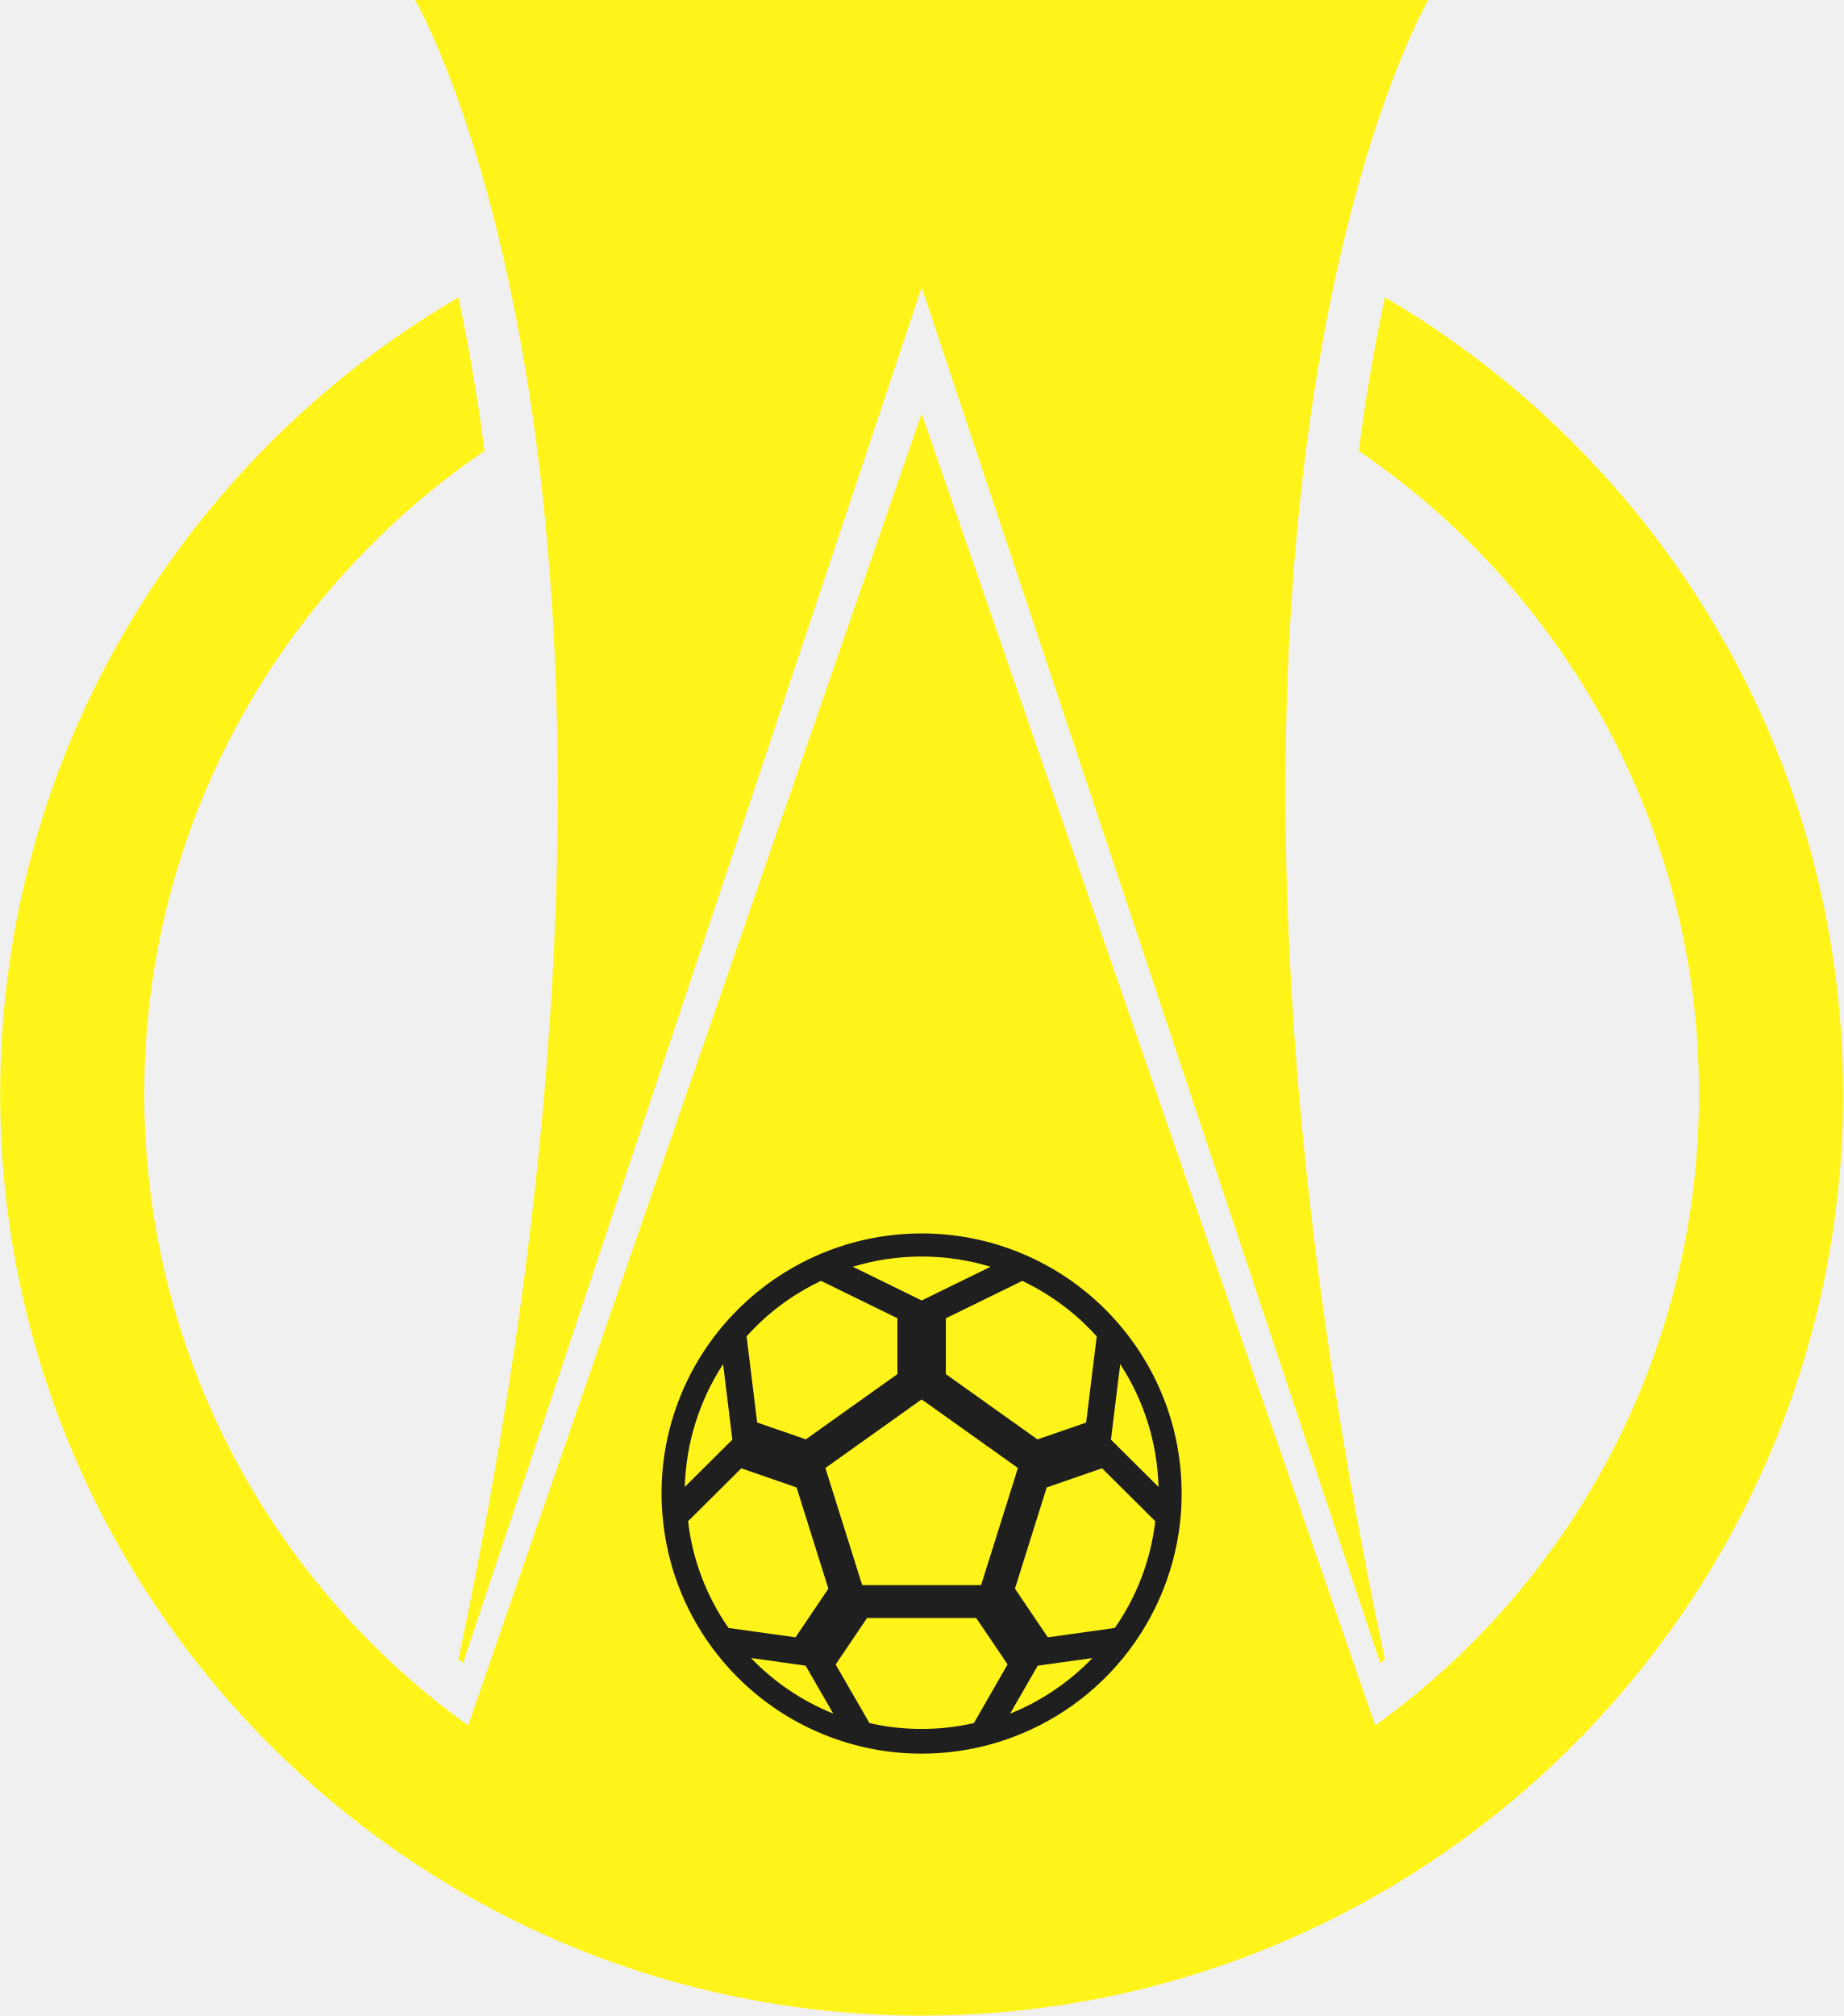
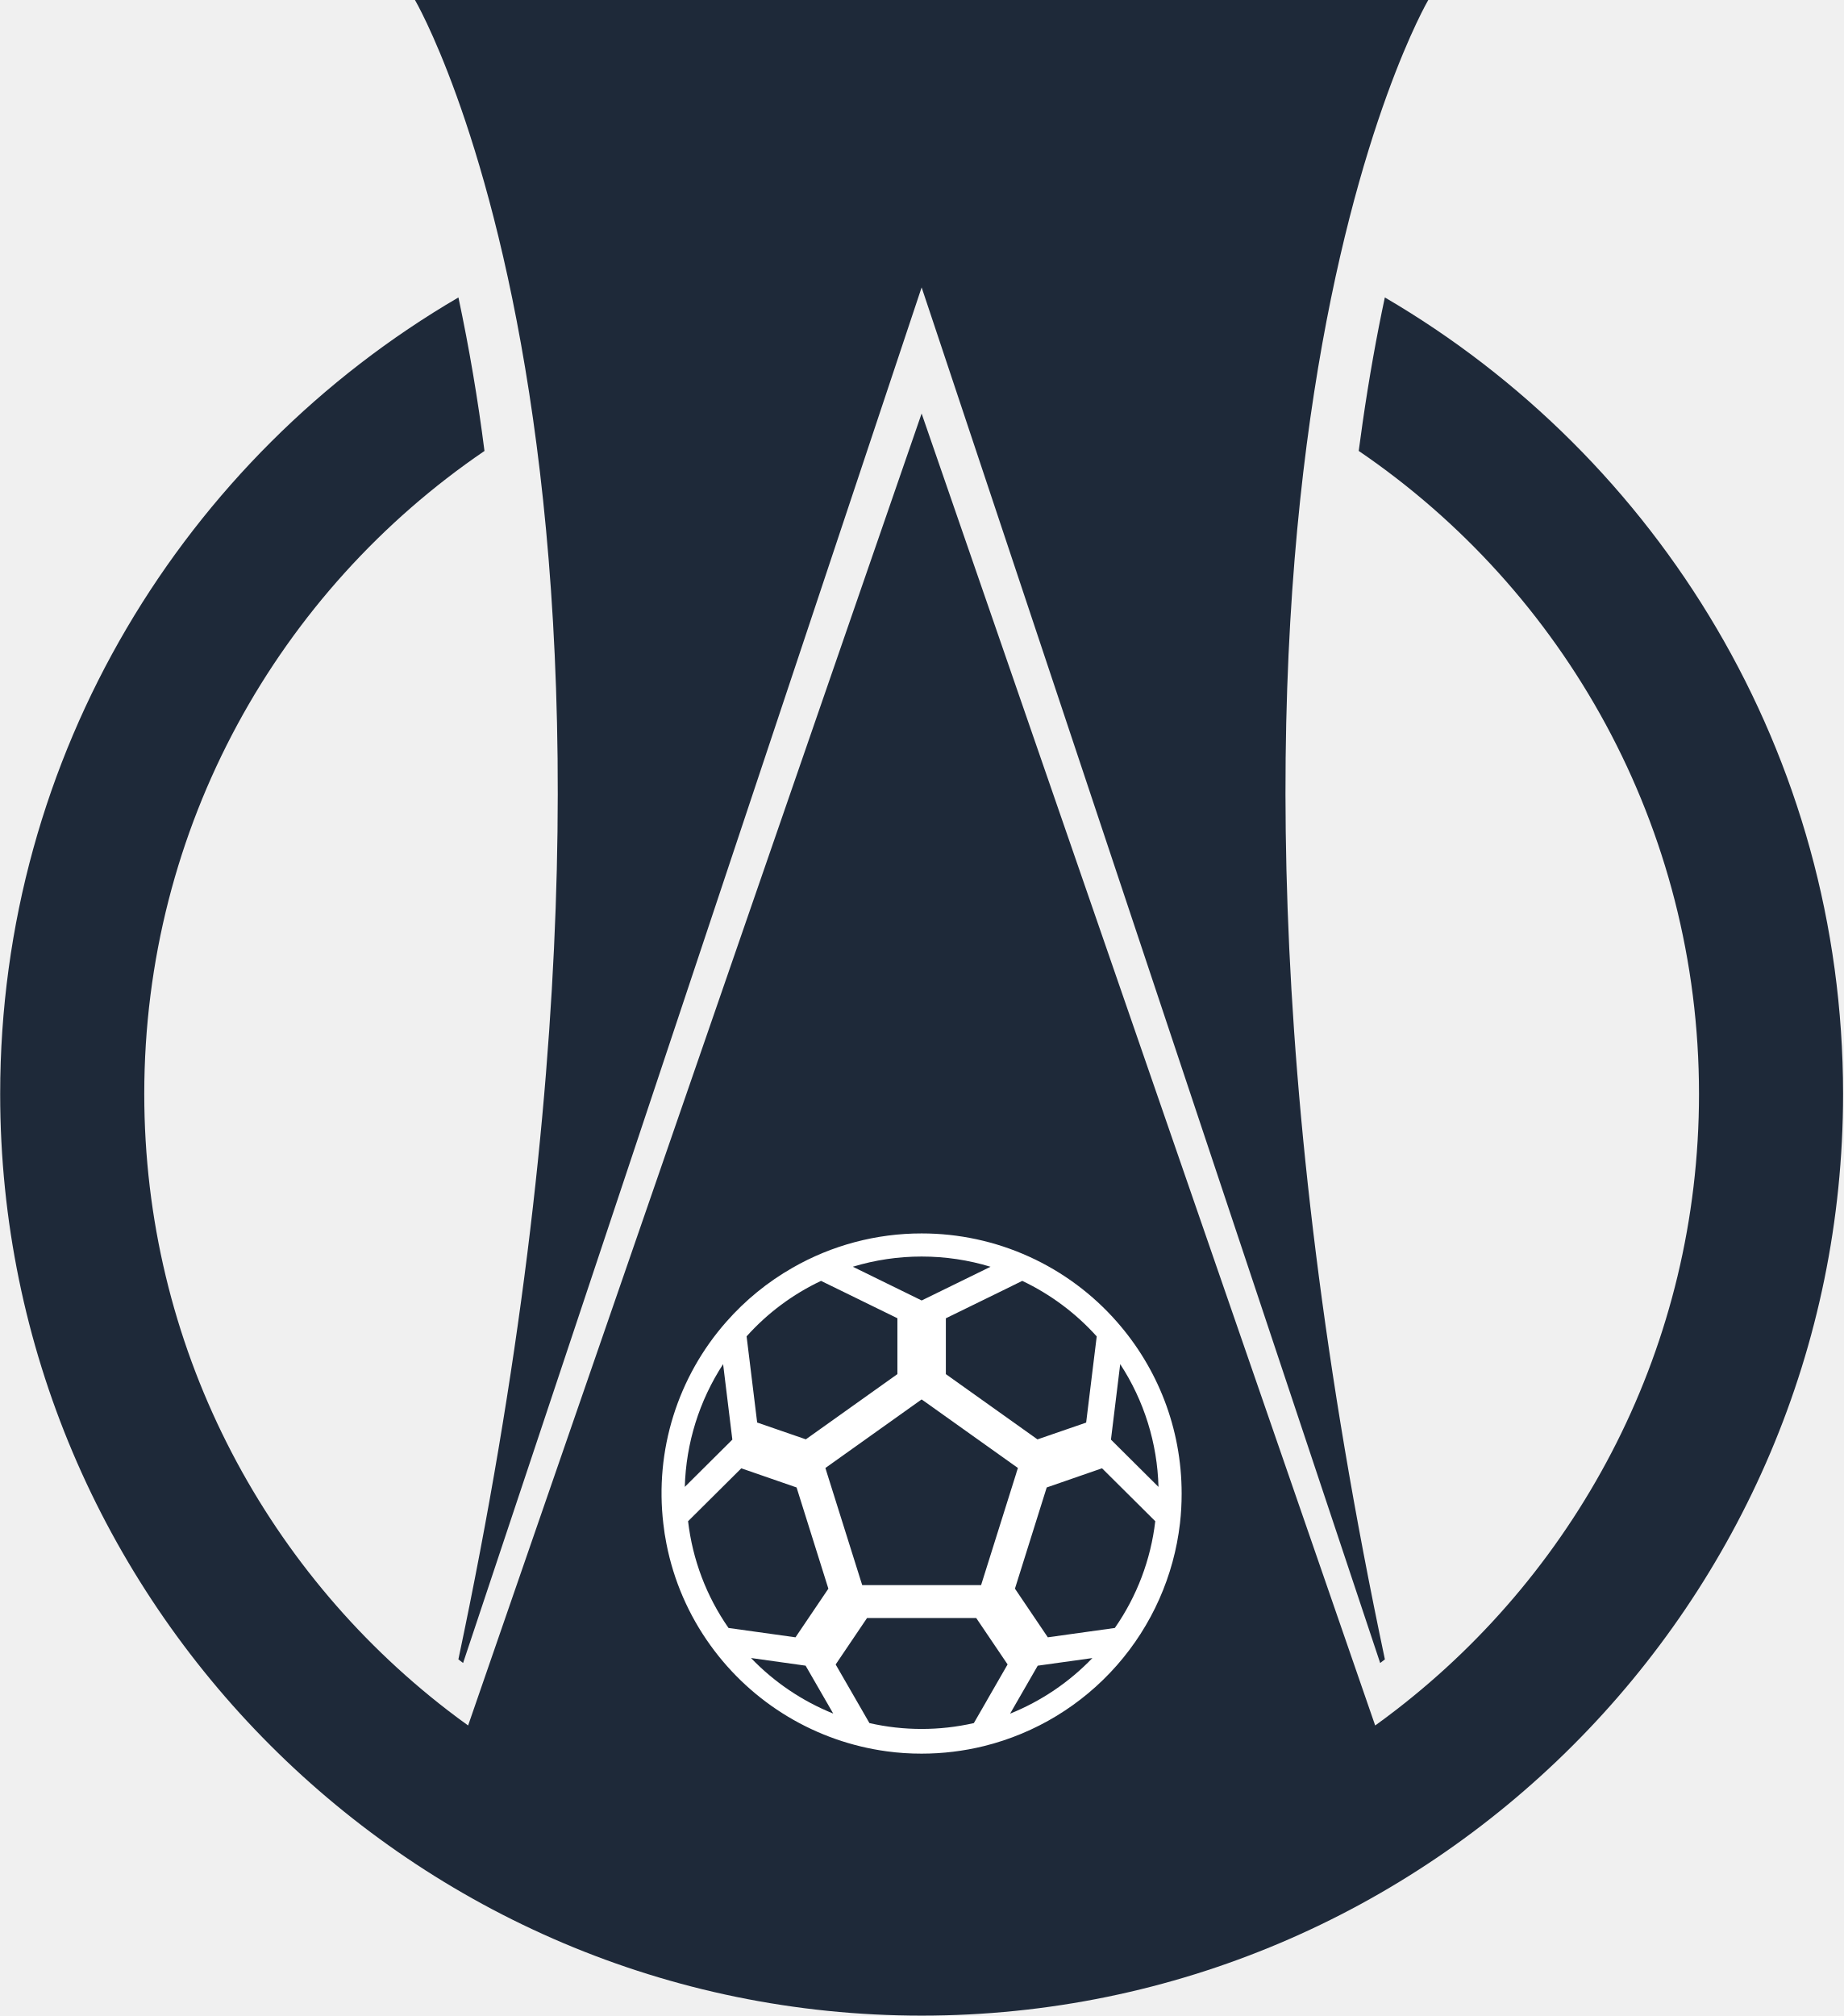
<svg xmlns="http://www.w3.org/2000/svg" width="1372" height="1500" viewBox="0.00 0.00 1372.00 1500.28" fill="none">
-   <path d="M1030.62 1234.88C847.041 367.805 1062.91 0 1062.91 0H308.723C308.723 0 524.603 367.805 341.037 1234.88L344.541 1237.58L678.607 235.499L685.82 213.879L693.051 235.499L1027.11 1237.58L1030.62 1234.88Z" fill="#FFF419" />
-   <path d="M1371.64 814.109C1371.64 1192.29 1064 1500 685.817 1500C307.634 1500 0 1192.29 0 814.109C0 561.506 137.238 340.377 341.073 221.354C349.104 259.153 355.572 297.268 360.461 335.6C207.599 439.692 107.246 615.164 107.246 814.091C107.246 1000.79 195.648 1166.81 332.867 1272.62C337.939 1276.53 343.077 1280.35 348.285 1284.08L685.817 307.741L1023.39 1284.08C1028.57 1280.35 1033.7 1276.53 1038.77 1272.62C1176.01 1166.81 1264.41 1000.77 1264.41 814.091C1264.41 615.164 1164.02 439.653 1011.14 335.563C1012.1 328.405 1013.07 321.417 1014.04 314.598C1018.89 280.969 1024.51 249.831 1030.58 221.354C1234.39 340.377 1371.64 561.525 1371.64 814.109Z" fill="#FFF419" />
-   <path d="M831.352 983.886C813.213 963.143 790.835 946.523 765.736 935.142C740.637 923.76 713.394 917.883 685.836 917.901C652.12 917.876 618.985 926.687 589.735 943.455C571.228 954.023 554.598 967.583 540.523 983.586C522.56 1003.92 509.095 1027.83 501.005 1053.73C492.915 1079.63 490.385 1106.95 493.578 1133.9C494.128 1138.92 494.896 1143.89 495.883 1148.81C501.212 1176.17 512.429 1202.03 528.759 1224.61C544.135 1245.94 563.695 1263.93 586.246 1277.46C608.796 1290.99 633.867 1299.79 659.928 1303.32C668.371 1304.48 677 1305.05 685.817 1305.04C701.46 1305.04 717.045 1303.15 732.237 1299.41C770.552 1289.93 805.056 1268.97 831.124 1239.33C857.193 1209.69 873.587 1172.79 878.116 1133.58C878.949 1126.31 879.36 1118.94 879.348 1111.47C879.348 1062.6 861.22 1017.95 831.318 983.848L831.352 983.886ZM810.167 1214.22L779.745 1218.47L755.279 1182.25L778.921 1106.95L820.092 1092.68L848.191 1120.6L859.714 1132.07C856.394 1160.63 846.058 1187.92 829.63 1211.51L810.167 1214.22ZM756.347 1096.1L731.245 1175.92L730.083 1179.62H641.607L640.427 1175.92L615.324 1096.1L614.201 1092.44L617.329 1090.23L682.764 1043.61L685.817 1041.44L688.908 1043.61L754.362 1090.23L757.49 1092.44L756.309 1096.1H756.347ZM760.693 953.198C781.729 963.179 800.572 977.232 816.145 994.546L813.897 1012.77L808.273 1058.68L772.045 1071.17L703.857 1022.61V981.056L745.819 960.542L760.674 953.236L760.693 953.198ZM685.854 935.099C703.651 935.099 720.886 937.76 737.109 942.707L685.854 967.792L634.62 942.687C651.231 937.646 668.495 935.089 685.854 935.099ZM610.979 953.236L625.87 960.504L667.796 981.019V1022.59L599.645 1071.13L563.415 1058.62L557.795 1012.74L555.547 994.508C571.084 977.172 589.939 963.124 610.997 953.198L610.979 953.236ZM509.558 1106.53C510.448 1074.03 520.316 1042.41 538.069 1015.17L544.944 1071.35L509.558 1106.53ZM542.096 1211.51C525.662 1187.93 515.32 1160.64 511.993 1132.07L523.532 1120.61L551.613 1092.7L592.751 1106.95L616.412 1182.27L591.946 1218.47L561.523 1214.22L542.059 1211.51H542.096ZM558.788 1233.86L599.476 1239.57L620.026 1275.22C596.916 1265.91 576.044 1251.81 558.788 1233.83V1233.86ZM734.466 1265.34L724.688 1282.3C699.113 1288.12 672.558 1288.12 646.983 1282.3L637.205 1265.33L621.843 1238.68L645.203 1204.1H726.449L749.808 1238.64L734.448 1265.33L734.466 1265.34ZM751.701 1275.23L772.233 1239.58L812.916 1233.91C795.669 1251.86 774.803 1265.96 751.701 1275.27V1275.23ZM826.732 1071.35L833.623 1015.17C851.409 1042.39 861.266 1074.02 862.11 1106.53L826.732 1071.35Z" fill="#1F1F1F" />
+   <path d="M1030.62 1234.88C847.041 367.805 1062.91 0 1062.91 0H308.723C308.723 0 524.603 367.805 341.037 1234.88L344.541 1237.58L678.607 235.499L685.82 213.879L693.051 235.499L1027.11 1237.58L1030.62 1234.88Z" fill="#1E2939" />
+   <path d="M1371.64 814.109C1371.64 1192.29 1064 1500 685.817 1500C307.634 1500 0 1192.29 0 814.109C0 561.506 137.238 340.377 341.073 221.354C349.104 259.153 355.572 297.268 360.461 335.6C207.599 439.692 107.246 615.164 107.246 814.091C107.246 1000.79 195.648 1166.81 332.867 1272.62C337.939 1276.53 343.077 1280.35 348.285 1284.08L685.817 307.741L1023.39 1284.08C1028.57 1280.35 1033.7 1276.53 1038.77 1272.62C1176.01 1166.81 1264.41 1000.77 1264.41 814.091C1264.41 615.164 1164.02 439.653 1011.14 335.563C1012.1 328.405 1013.07 321.417 1014.04 314.598C1018.89 280.969 1024.51 249.831 1030.58 221.354C1234.39 340.377 1371.64 561.525 1371.64 814.109Z" fill="#1E2939" />
+   <path d="M831.352 983.886C813.213 963.143 790.835 946.523 765.736 935.142C740.637 923.76 713.394 917.883 685.836 917.901C652.12 917.876 618.985 926.687 589.735 943.455C571.228 954.023 554.598 967.583 540.523 983.586C522.56 1003.92 509.095 1027.83 501.005 1053.73C492.915 1079.63 490.385 1106.95 493.578 1133.9C494.128 1138.92 494.896 1143.89 495.883 1148.81C501.212 1176.17 512.429 1202.03 528.759 1224.61C544.135 1245.94 563.695 1263.93 586.246 1277.46C608.796 1290.99 633.867 1299.79 659.928 1303.32C668.371 1304.48 677 1305.05 685.817 1305.04C701.46 1305.04 717.045 1303.15 732.237 1299.41C770.552 1289.93 805.056 1268.97 831.124 1239.33C857.193 1209.69 873.587 1172.79 878.116 1133.58C878.949 1126.31 879.36 1118.94 879.348 1111.47C879.348 1062.6 861.22 1017.95 831.318 983.848L831.352 983.886ZM810.167 1214.22L779.745 1218.47L755.279 1182.25L778.921 1106.95L820.092 1092.68L848.191 1120.6L859.714 1132.07C856.394 1160.63 846.058 1187.92 829.63 1211.51L810.167 1214.22ZM756.347 1096.1L731.245 1175.92L730.083 1179.62H641.607L640.427 1175.92L615.324 1096.1L614.201 1092.44L617.329 1090.23L682.764 1043.61L685.817 1041.44L688.908 1043.61L754.362 1090.23L757.49 1092.44L756.309 1096.1H756.347ZM760.693 953.198C781.729 963.179 800.572 977.232 816.145 994.546L813.897 1012.77L808.273 1058.68L772.045 1071.17L703.857 1022.61V981.056L745.819 960.542L760.674 953.236L760.693 953.198ZM685.854 935.099C703.651 935.099 720.886 937.76 737.109 942.707L685.854 967.792L634.62 942.687C651.231 937.646 668.495 935.089 685.854 935.099ZM610.979 953.236L625.87 960.504L667.796 981.019V1022.59L599.645 1071.13L563.415 1058.62L557.795 1012.74L555.547 994.508C571.084 977.172 589.939 963.124 610.997 953.198L610.979 953.236ZM509.558 1106.53C510.448 1074.03 520.316 1042.41 538.069 1015.17L544.944 1071.35L509.558 1106.53ZM542.096 1211.51C525.662 1187.93 515.32 1160.64 511.993 1132.07L523.532 1120.61L551.613 1092.7L592.751 1106.95L616.412 1182.27L591.946 1218.47L561.523 1214.22L542.059 1211.51H542.096ZM558.788 1233.86L599.476 1239.57L620.026 1275.22C596.916 1265.91 576.044 1251.81 558.788 1233.83V1233.86ZM734.466 1265.34L724.688 1282.3C699.113 1288.12 672.558 1288.12 646.983 1282.3L637.205 1265.33L621.843 1238.68L645.203 1204.1H726.449L749.808 1238.64L734.448 1265.33L734.466 1265.34ZM751.701 1275.23L772.233 1239.58L812.916 1233.91C795.669 1251.86 774.803 1265.96 751.701 1275.27V1275.23ZM826.732 1071.35L833.623 1015.17C851.409 1042.39 861.266 1074.02 862.11 1106.53L826.732 1071.35Z" fill="#FFFFFF" />
</svg>
